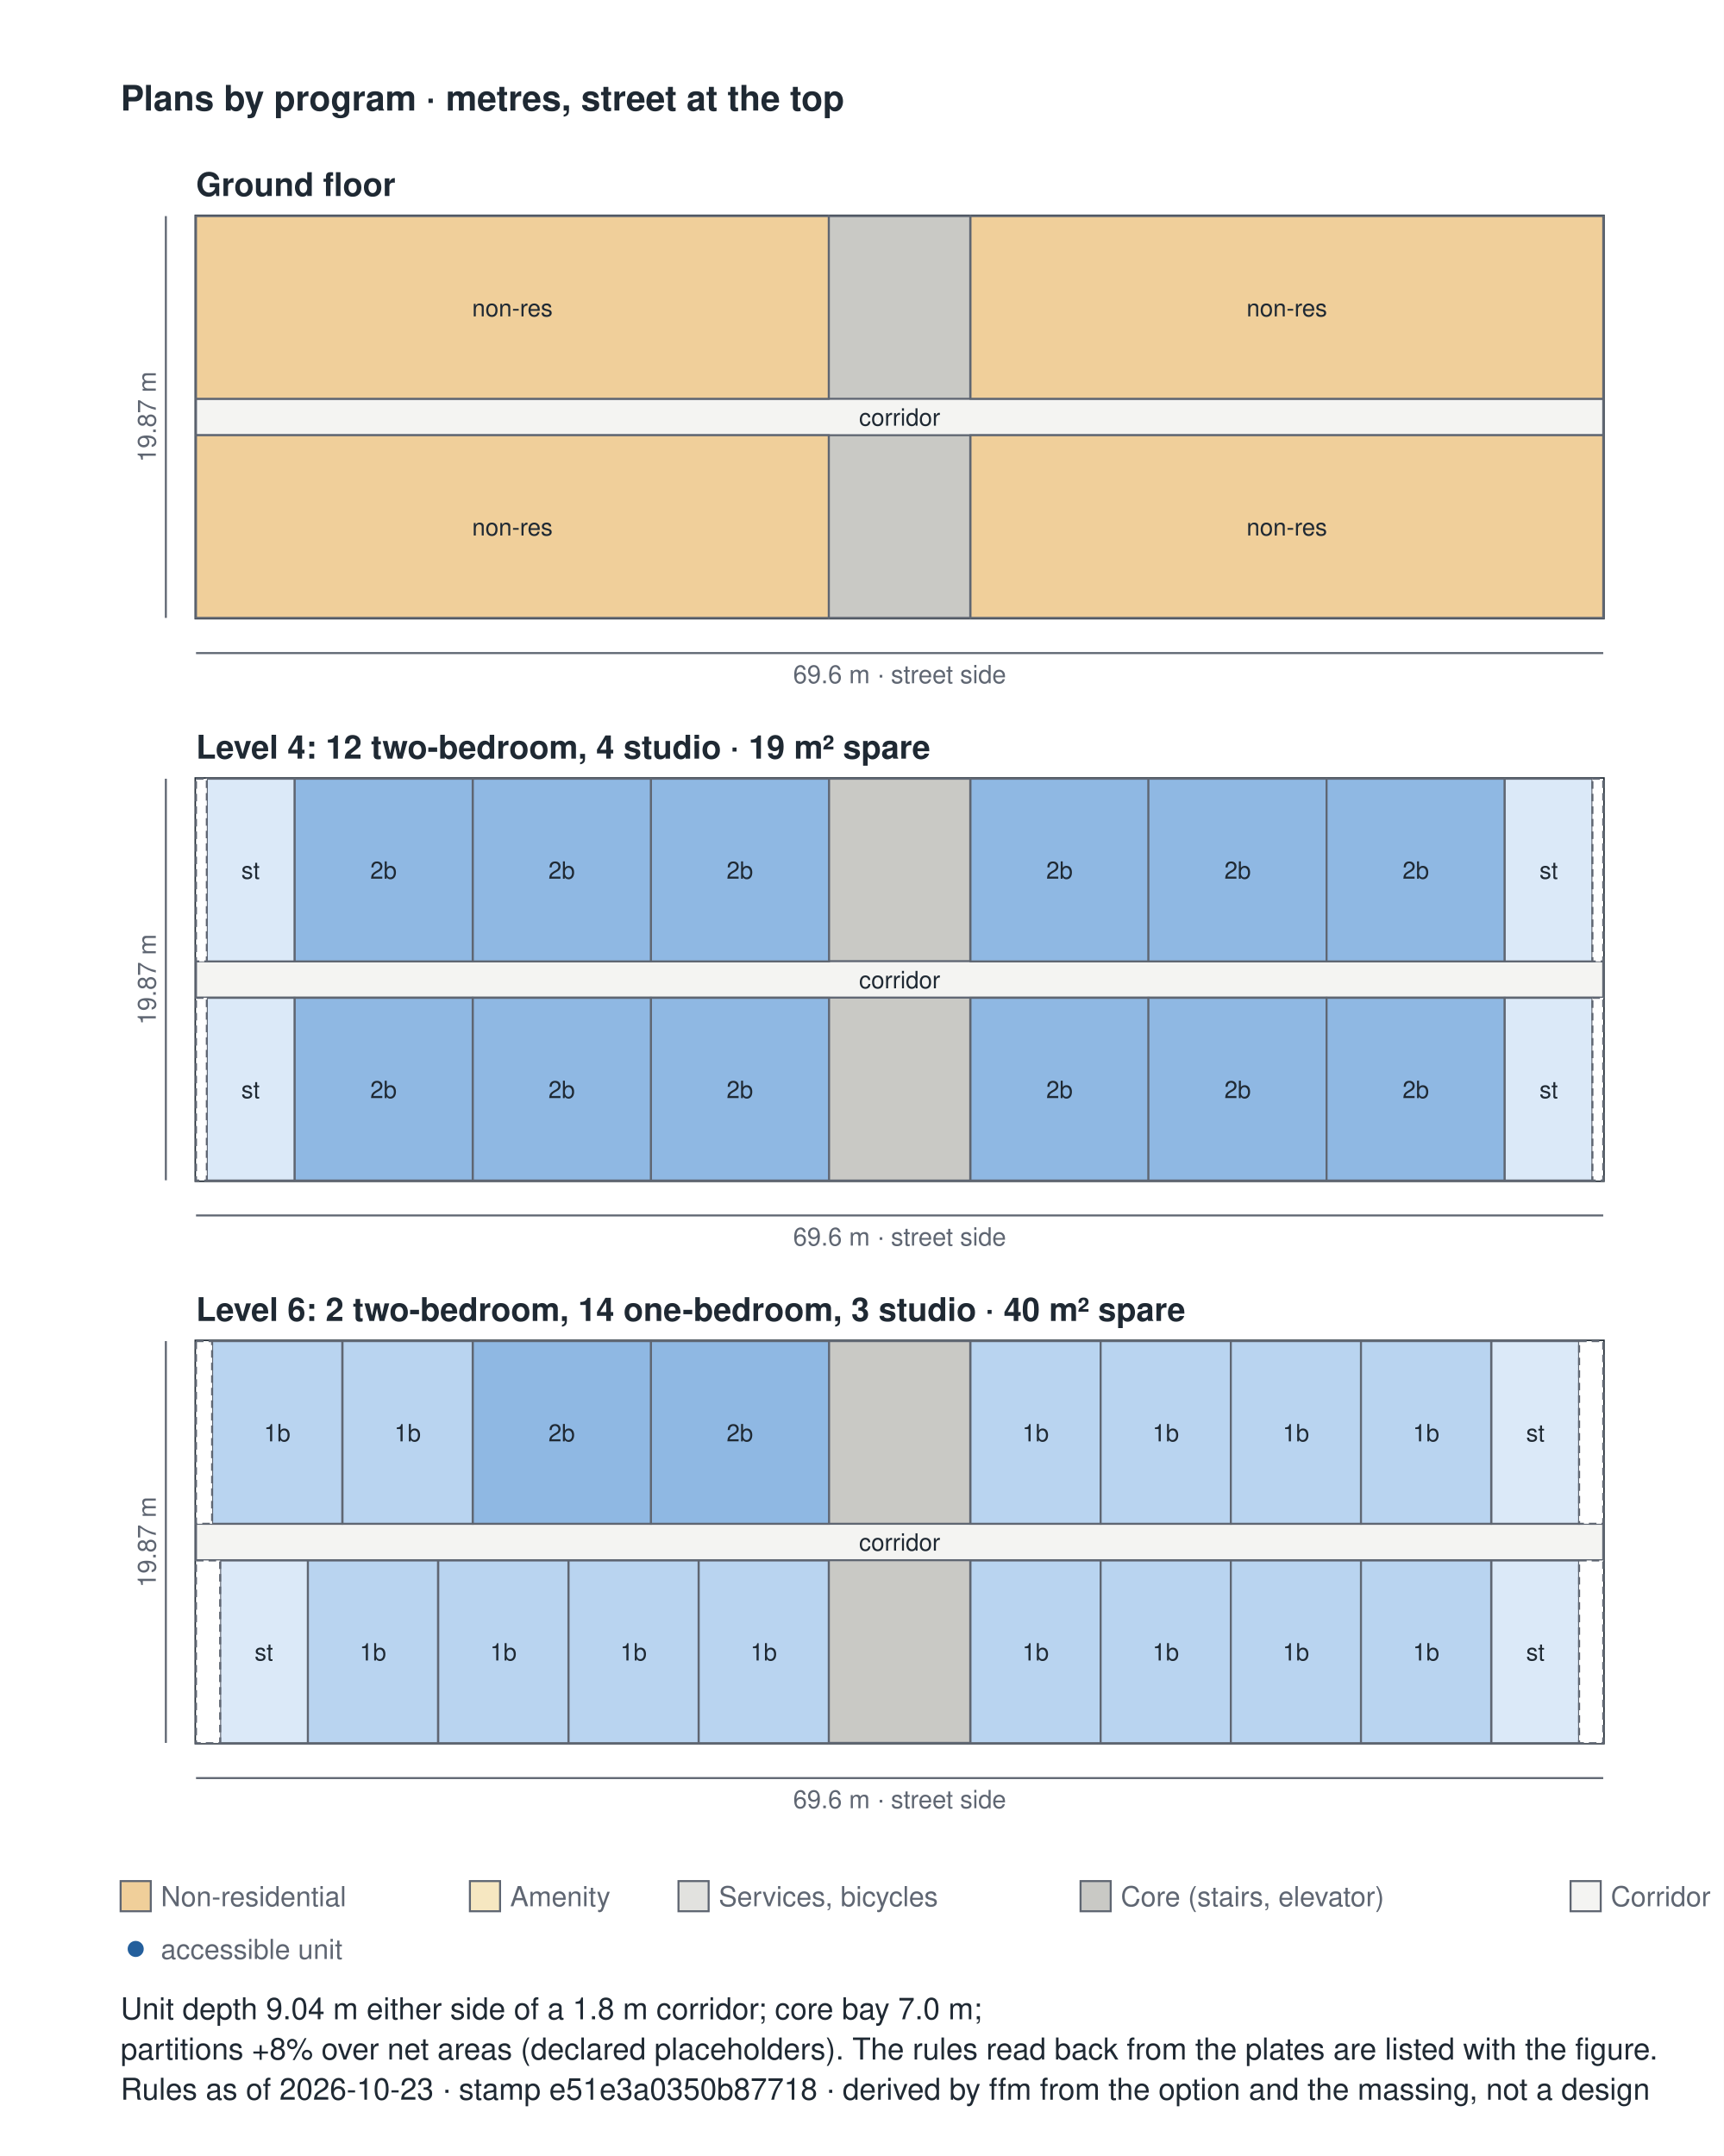
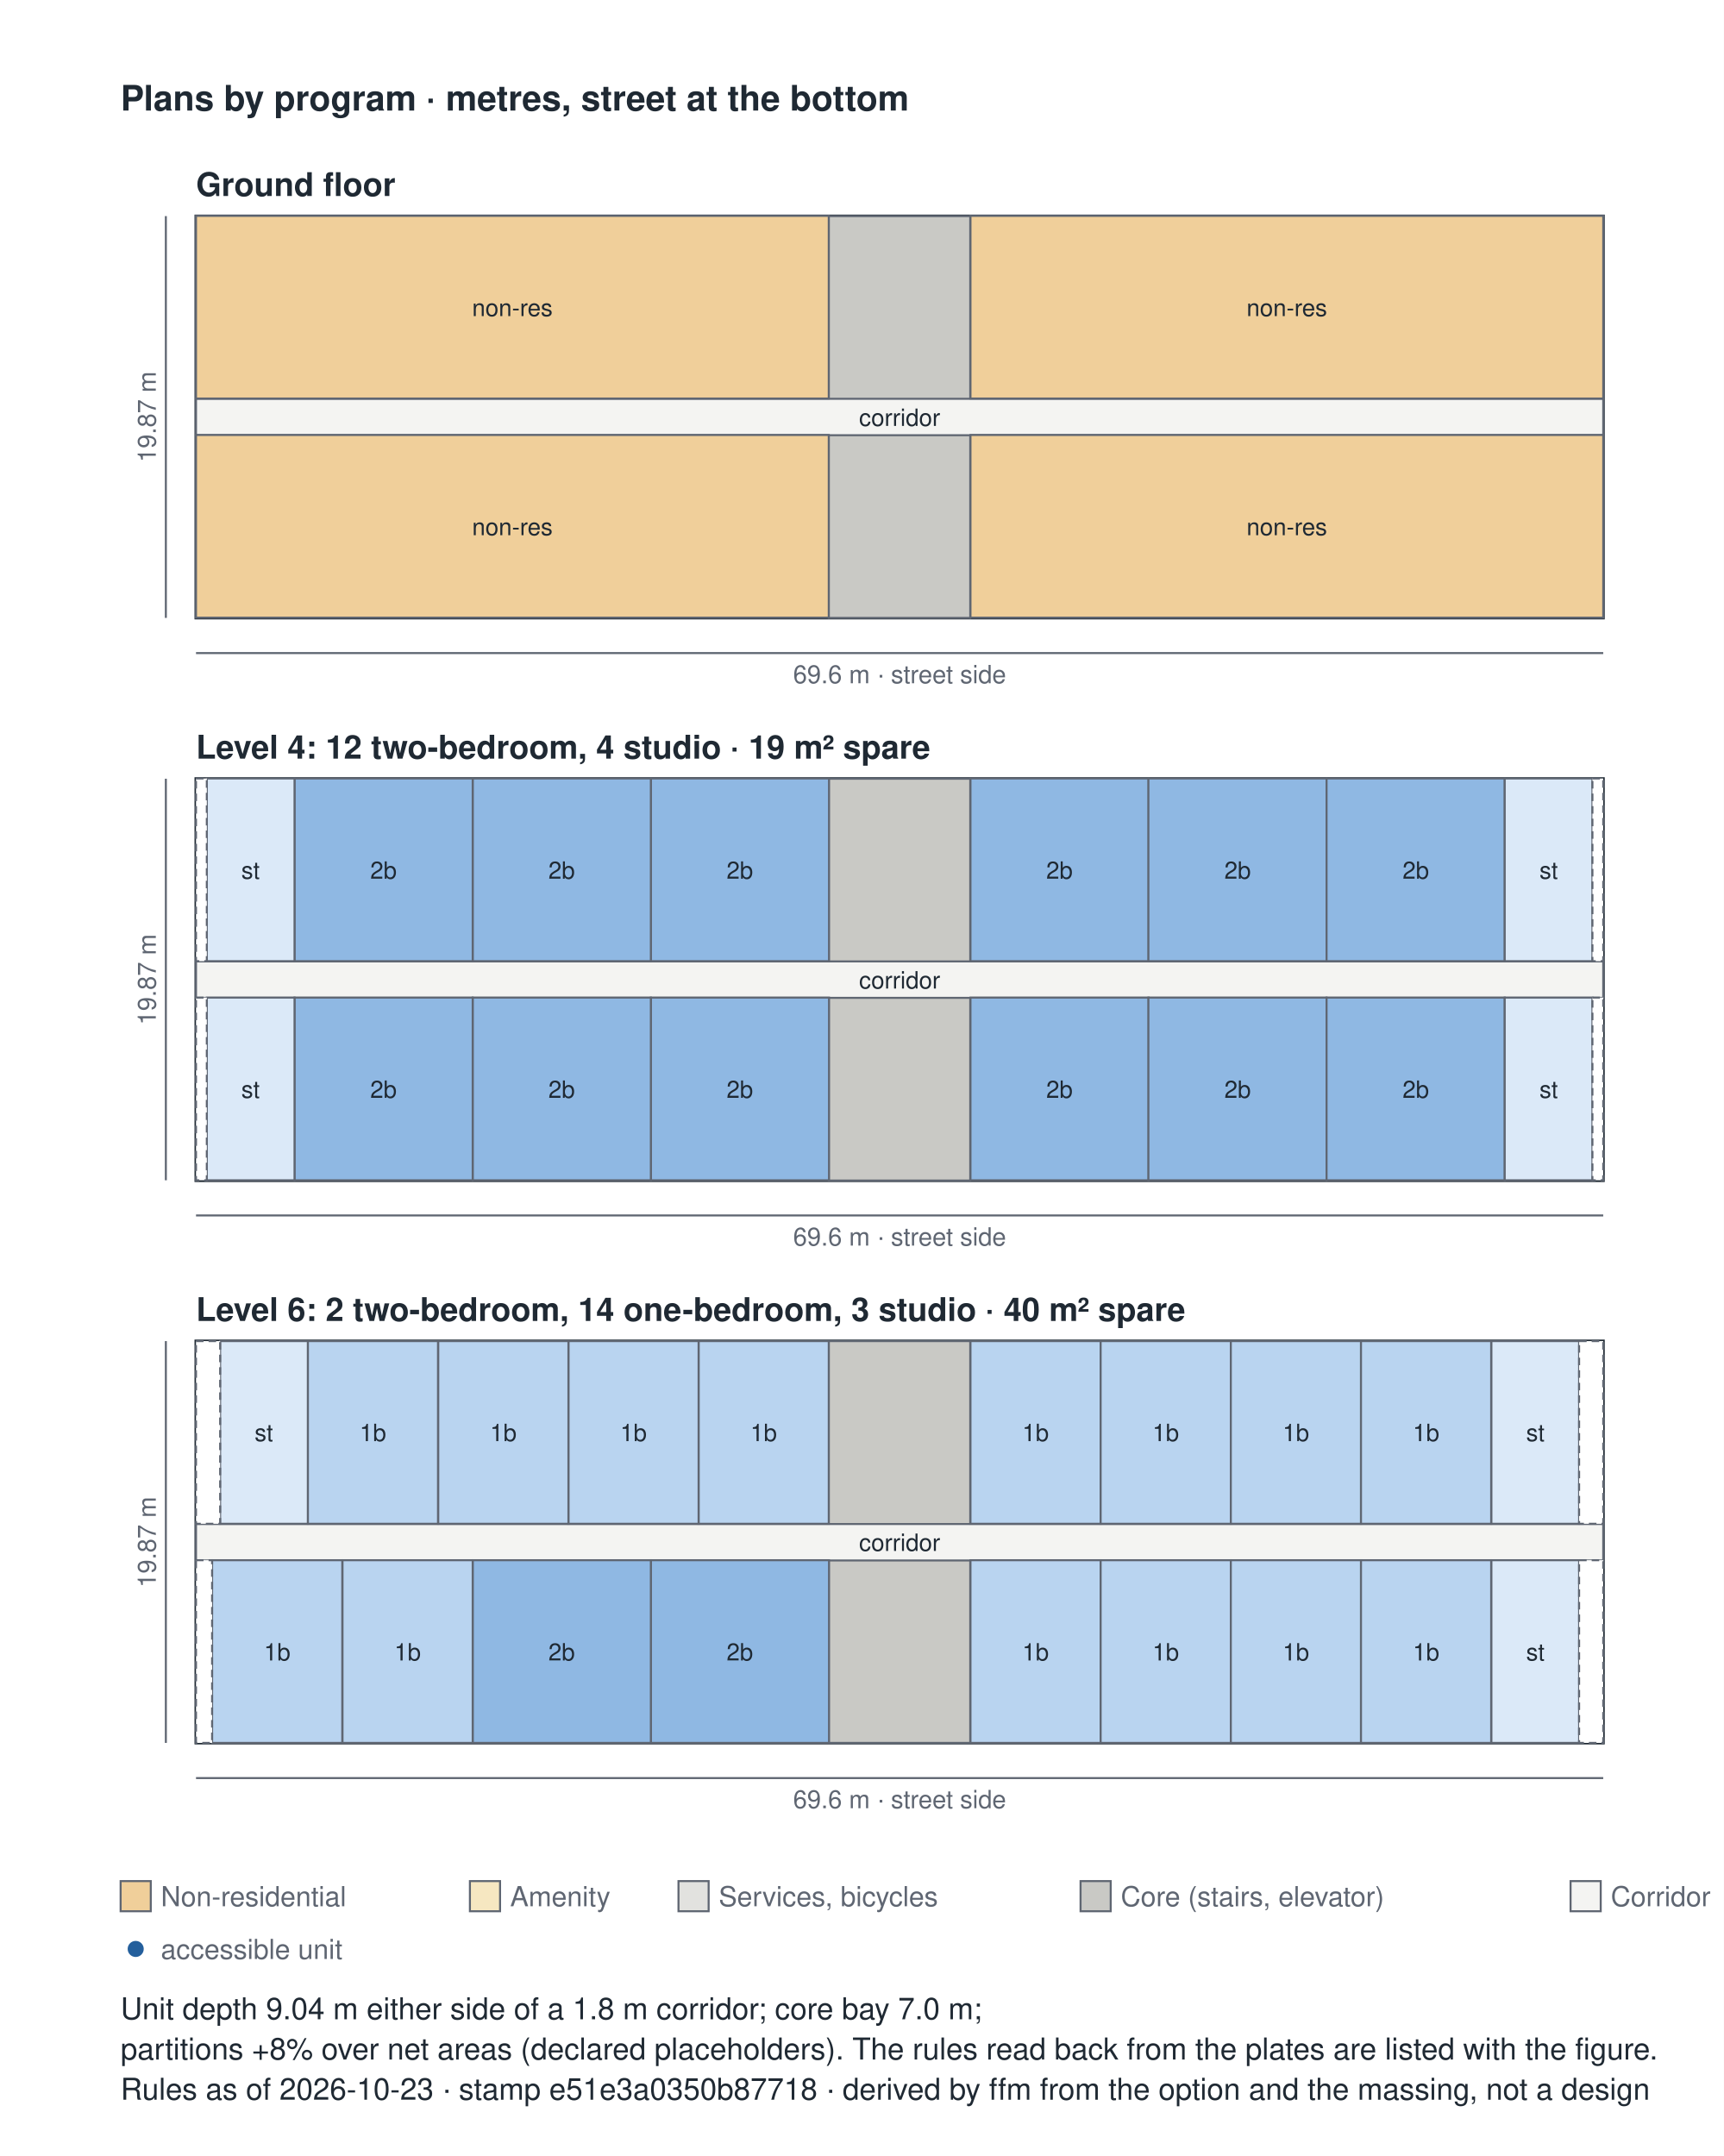
<svg xmlns="http://www.w3.org/2000/svg" width="686" height="858" viewBox="0 0 686 858" font-family="IBM Plex Sans, Helvetica, Arial, sans-serif" font-size="12" fill="#1f2933" role="img" aria-label="Floor plans by program">
  <rect width="100%" height="100%" fill="#ffffff" />
-   <text x="48" y="44" font-size="14" font-weight="600">Plans by program · metres, street at the top</text>
+   <text x="48" y="44" font-size="14" font-weight="600">Plans by program · metres, street at the bottom</text>
  <text x="78.0" y="78.0" font-size="13" font-weight="600">Ground floor</text>
  <rect x="78.0" y="86.0" width="560.0" height="159.9" fill="#f4f4f2" stroke="#1f2933" stroke-width="1.2" />
  <rect x="329.8" y="86.0" width="56.3" height="159.9" fill="#c9c9c5" stroke="#5f6672" stroke-width="0.8" />
  <text x="358.0" y="169.4" font-size="9.5" text-anchor="middle" fill="#1f2933">core</text>
  <rect x="78.0" y="158.7" width="560.0" height="14.5" fill="#f4f4f2" stroke="#5f6672" stroke-width="0.8" />
-   <text x="358.0" y="169.4" font-size="9.5" text-anchor="middle" fill="#1f2933">corridor</text>
-   <rect x="78.0" y="86.0" width="251.8" height="72.7" fill="#f0cf9a" stroke="#5f6672" stroke-width="0.8" />
-   <text x="203.9" y="125.9" font-size="9.5" text-anchor="middle" fill="#1f2933">non-res</text>
-   <rect x="386.2" y="86.0" width="251.8" height="72.7" fill="#f0cf9a" stroke="#5f6672" stroke-width="0.8" />
-   <text x="512.1" y="125.9" font-size="9.5" text-anchor="middle" fill="#1f2933">non-res</text>
-   <rect x="78.0" y="173.2" width="251.8" height="72.7" fill="#f0cf9a" stroke="#5f6672" stroke-width="0.8" />
-   <text x="203.9" y="213.1" font-size="9.5" text-anchor="middle" fill="#1f2933">non-res</text>
-   <rect x="386.2" y="173.2" width="251.8" height="72.7" fill="#f0cf9a" stroke="#5f6672" stroke-width="0.8" />
-   <text x="512.1" y="213.1" font-size="9.5" text-anchor="middle" fill="#1f2933">non-res</text>
+   <text x="358.0" y="169.5" font-size="9.5" text-anchor="middle" fill="#1f2933">corridor</text>
+   <rect x="78.0" y="173.1" width="251.8" height="72.7" fill="#f0cf9a" stroke="#5f6672" stroke-width="0.8" />
+   <text x="203.9" y="213.0" font-size="9.5" text-anchor="middle" fill="#1f2933">non-res</text>
+   <rect x="386.2" y="173.1" width="251.8" height="72.7" fill="#f0cf9a" stroke="#5f6672" stroke-width="0.8" />
+   <text x="512.1" y="213.0" font-size="9.5" text-anchor="middle" fill="#1f2933">non-res</text>
+   <rect x="78.0" y="85.9" width="251.8" height="72.7" fill="#f0cf9a" stroke="#5f6672" stroke-width="0.8" />
+   <text x="203.9" y="125.8" font-size="9.5" text-anchor="middle" fill="#1f2933">non-res</text>
+   <rect x="386.2" y="85.9" width="251.8" height="72.7" fill="#f0cf9a" stroke="#5f6672" stroke-width="0.8" />
+   <text x="512.1" y="125.8" font-size="9.5" text-anchor="middle" fill="#1f2933">non-res</text>
  <line x1="78.0" y1="259.9" x2="638.0" y2="259.9" stroke="#5f6672" stroke-width="0.8" />
  <text x="358.0" y="271.9" font-size="10" text-anchor="middle" fill="#5f6672">69.6 m · street side</text>
  <line x1="66.0" y1="86.0" x2="66.0" y2="245.9" stroke="#5f6672" stroke-width="0.8" />
  <text x="62.0" y="165.9" font-size="10" text-anchor="middle" fill="#5f6672" transform="rotate(-90 62.0 165.9)">19.87 m</text>
  <text x="78.0" y="301.9" font-size="13" font-weight="600">Level 4: 12 two-bedroom, 4 studio · 19 m² spare</text>
  <rect x="78.0" y="309.9" width="560.0" height="159.9" fill="#f4f4f2" stroke="#1f2933" stroke-width="1.2" />
  <rect x="329.8" y="309.9" width="56.3" height="159.9" fill="#c9c9c5" stroke="#5f6672" stroke-width="0.8" />
  <text x="358.0" y="393.3" font-size="9.5" text-anchor="middle" fill="#1f2933">core</text>
-   <rect x="78.0" y="382.5" width="560.0" height="14.5" fill="#f4f4f2" stroke="#5f6672" stroke-width="0.8" />
-   <text x="358.0" y="393.3" font-size="9.5" text-anchor="middle" fill="#1f2933">corridor</text>
-   <rect x="259.0" y="309.9" width="70.9" height="72.7" fill="#8fb8e3" stroke="#5f6672" stroke-width="0.8" />
+   <rect x="78.0" y="382.6" width="560.0" height="14.5" fill="#f4f4f2" stroke="#5f6672" stroke-width="0.8" />
+   <text x="358.0" y="393.4" font-size="9.5" text-anchor="middle" fill="#1f2933">corridor</text>
+   <rect x="259.0" y="397.0" width="70.9" height="72.7" fill="#8fb8e3" stroke="#5f6672" stroke-width="0.8" />
+   <text x="294.4" y="436.9" font-size="9.5" text-anchor="middle" fill="#1f2933">2b</text>
+   <rect x="188.1" y="397.0" width="70.9" height="72.7" fill="#8fb8e3" stroke="#5f6672" stroke-width="0.8" />
+   <text x="223.5" y="436.9" font-size="9.5" text-anchor="middle" fill="#1f2933">2b</text>
+   <rect x="117.2" y="397.0" width="70.9" height="72.7" fill="#8fb8e3" stroke="#5f6672" stroke-width="0.8" />
+   <text x="152.6" y="436.9" font-size="9.5" text-anchor="middle" fill="#1f2933">2b</text>
+   <rect x="386.2" y="397.0" width="70.9" height="72.7" fill="#8fb8e3" stroke="#5f6672" stroke-width="0.8" />
+   <text x="421.6" y="436.9" font-size="9.5" text-anchor="middle" fill="#1f2933">2b</text>
+   <rect x="457.0" y="397.0" width="70.9" height="72.7" fill="#8fb8e3" stroke="#5f6672" stroke-width="0.8" />
+   <text x="492.5" y="436.9" font-size="9.5" text-anchor="middle" fill="#1f2933">2b</text>
+   <rect x="527.9" y="397.0" width="70.9" height="72.7" fill="#8fb8e3" stroke="#5f6672" stroke-width="0.8" />
+   <text x="563.4" y="436.9" font-size="9.5" text-anchor="middle" fill="#1f2933">2b</text>
+   <rect x="259.0" y="309.8" width="70.9" height="72.7" fill="#8fb8e3" stroke="#5f6672" stroke-width="0.8" />
  <text x="294.4" y="349.7" font-size="9.5" text-anchor="middle" fill="#1f2933">2b</text>
-   <rect x="188.1" y="309.9" width="70.9" height="72.7" fill="#8fb8e3" stroke="#5f6672" stroke-width="0.8" />
+   <rect x="188.1" y="309.8" width="70.9" height="72.7" fill="#8fb8e3" stroke="#5f6672" stroke-width="0.8" />
  <text x="223.5" y="349.7" font-size="9.5" text-anchor="middle" fill="#1f2933">2b</text>
-   <rect x="117.2" y="309.9" width="70.9" height="72.7" fill="#8fb8e3" stroke="#5f6672" stroke-width="0.8" />
+   <rect x="117.2" y="309.8" width="70.9" height="72.7" fill="#8fb8e3" stroke="#5f6672" stroke-width="0.8" />
  <text x="152.6" y="349.7" font-size="9.5" text-anchor="middle" fill="#1f2933">2b</text>
-   <rect x="386.2" y="309.9" width="70.9" height="72.7" fill="#8fb8e3" stroke="#5f6672" stroke-width="0.8" />
+   <rect x="386.2" y="309.8" width="70.9" height="72.7" fill="#8fb8e3" stroke="#5f6672" stroke-width="0.8" />
  <text x="421.6" y="349.7" font-size="9.5" text-anchor="middle" fill="#1f2933">2b</text>
-   <rect x="457.0" y="309.9" width="70.9" height="72.7" fill="#8fb8e3" stroke="#5f6672" stroke-width="0.8" />
+   <rect x="457.0" y="309.8" width="70.9" height="72.7" fill="#8fb8e3" stroke="#5f6672" stroke-width="0.8" />
  <text x="492.5" y="349.7" font-size="9.5" text-anchor="middle" fill="#1f2933">2b</text>
-   <rect x="527.9" y="309.9" width="70.9" height="72.7" fill="#8fb8e3" stroke="#5f6672" stroke-width="0.8" />
+   <rect x="527.9" y="309.8" width="70.9" height="72.7" fill="#8fb8e3" stroke="#5f6672" stroke-width="0.8" />
  <text x="563.4" y="349.7" font-size="9.5" text-anchor="middle" fill="#1f2933">2b</text>
-   <rect x="259.0" y="397.1" width="70.9" height="72.7" fill="#8fb8e3" stroke="#5f6672" stroke-width="0.8" />
-   <text x="294.4" y="437.0" font-size="9.5" text-anchor="middle" fill="#1f2933">2b</text>
-   <rect x="188.1" y="397.1" width="70.9" height="72.7" fill="#8fb8e3" stroke="#5f6672" stroke-width="0.8" />
-   <text x="223.5" y="437.0" font-size="9.5" text-anchor="middle" fill="#1f2933">2b</text>
-   <rect x="117.2" y="397.1" width="70.9" height="72.7" fill="#8fb8e3" stroke="#5f6672" stroke-width="0.8" />
-   <text x="152.6" y="437.0" font-size="9.5" text-anchor="middle" fill="#1f2933">2b</text>
-   <rect x="386.2" y="397.1" width="70.9" height="72.7" fill="#8fb8e3" stroke="#5f6672" stroke-width="0.8" />
-   <text x="421.6" y="437.0" font-size="9.5" text-anchor="middle" fill="#1f2933">2b</text>
-   <rect x="457.0" y="397.1" width="70.9" height="72.7" fill="#8fb8e3" stroke="#5f6672" stroke-width="0.8" />
-   <text x="492.5" y="437.0" font-size="9.5" text-anchor="middle" fill="#1f2933">2b</text>
-   <rect x="527.9" y="397.1" width="70.9" height="72.7" fill="#8fb8e3" stroke="#5f6672" stroke-width="0.8" />
-   <text x="563.4" y="437.0" font-size="9.5" text-anchor="middle" fill="#1f2933">2b</text>
-   <rect x="82.3" y="309.9" width="34.9" height="72.7" fill="#dbe9f8" stroke="#5f6672" stroke-width="0.8" />
+   <rect x="82.3" y="397.0" width="34.9" height="72.7" fill="#dbe9f8" stroke="#5f6672" stroke-width="0.8" />
+   <text x="99.7" y="436.9" font-size="9.5" text-anchor="middle" fill="#1f2933">st</text>
+   <rect x="598.8" y="397.0" width="34.9" height="72.7" fill="#dbe9f8" stroke="#5f6672" stroke-width="0.8" />
+   <text x="616.3" y="436.9" font-size="9.5" text-anchor="middle" fill="#1f2933">st</text>
+   <rect x="82.3" y="309.8" width="34.9" height="72.7" fill="#dbe9f8" stroke="#5f6672" stroke-width="0.8" />
  <text x="99.7" y="349.7" font-size="9.5" text-anchor="middle" fill="#1f2933">st</text>
-   <rect x="598.8" y="309.9" width="34.9" height="72.7" fill="#dbe9f8" stroke="#5f6672" stroke-width="0.8" />
+   <rect x="598.8" y="309.8" width="34.9" height="72.7" fill="#dbe9f8" stroke="#5f6672" stroke-width="0.8" />
  <text x="616.3" y="349.7" font-size="9.5" text-anchor="middle" fill="#1f2933">st</text>
-   <rect x="82.3" y="397.1" width="34.9" height="72.7" fill="#dbe9f8" stroke="#5f6672" stroke-width="0.8" />
-   <text x="99.7" y="437.0" font-size="9.5" text-anchor="middle" fill="#1f2933">st</text>
-   <rect x="598.8" y="397.1" width="34.9" height="72.7" fill="#dbe9f8" stroke="#5f6672" stroke-width="0.8" />
-   <text x="616.3" y="437.0" font-size="9.5" text-anchor="middle" fill="#1f2933">st</text>
-   <rect x="78.0" y="309.9" width="4.3" height="72.7" fill="#ffffff" stroke="#5f6672" stroke-width="0.8" stroke-dasharray="3 2" />
-   <rect x="633.7" y="309.9" width="4.3" height="72.7" fill="#ffffff" stroke="#5f6672" stroke-width="0.8" stroke-dasharray="3 2" />
-   <rect x="78.0" y="397.1" width="4.3" height="72.7" fill="#ffffff" stroke="#5f6672" stroke-width="0.8" stroke-dasharray="3 2" />
-   <rect x="633.7" y="397.1" width="4.3" height="72.7" fill="#ffffff" stroke="#5f6672" stroke-width="0.8" stroke-dasharray="3 2" />
+   <rect x="78.0" y="397.0" width="4.3" height="72.7" fill="#ffffff" stroke="#5f6672" stroke-width="0.8" stroke-dasharray="3 2" />
+   <rect x="633.7" y="397.0" width="4.3" height="72.7" fill="#ffffff" stroke="#5f6672" stroke-width="0.8" stroke-dasharray="3 2" />
+   <rect x="78.0" y="309.8" width="4.3" height="72.7" fill="#ffffff" stroke="#5f6672" stroke-width="0.8" stroke-dasharray="3 2" />
+   <rect x="633.7" y="309.8" width="4.3" height="72.7" fill="#ffffff" stroke="#5f6672" stroke-width="0.8" stroke-dasharray="3 2" />
  <line x1="78.0" y1="483.7" x2="638.0" y2="483.7" stroke="#5f6672" stroke-width="0.8" />
  <text x="358.0" y="495.7" font-size="10" text-anchor="middle" fill="#5f6672">69.6 m · street side</text>
  <line x1="66.0" y1="309.9" x2="66.0" y2="469.7" stroke="#5f6672" stroke-width="0.8" />
  <text x="62.0" y="389.8" font-size="10" text-anchor="middle" fill="#5f6672" transform="rotate(-90 62.0 389.8)">19.87 m</text>
  <text x="78.0" y="525.7" font-size="13" font-weight="600">Level 6: 2 two-bedroom, 14 one-bedroom, 3 studio · 40 m² spare</text>
  <rect x="78.0" y="533.7" width="560.0" height="159.9" fill="#f4f4f2" stroke="#1f2933" stroke-width="1.2" />
  <rect x="329.8" y="533.7" width="56.3" height="159.9" fill="#c9c9c5" stroke="#5f6672" stroke-width="0.8" />
  <text x="358.0" y="617.2" font-size="9.5" text-anchor="middle" fill="#1f2933">core</text>
-   <rect x="78.0" y="606.4" width="560.0" height="14.5" fill="#f4f4f2" stroke="#5f6672" stroke-width="0.8" />
-   <text x="358.0" y="617.1" font-size="9.5" text-anchor="middle" fill="#1f2933">corridor</text>
-   <rect x="259.0" y="533.7" width="70.9" height="72.7" fill="#8fb8e3" stroke="#5f6672" stroke-width="0.8" />
-   <text x="294.4" y="573.6" font-size="9.5" text-anchor="middle" fill="#1f2933">2b</text>
-   <rect x="188.1" y="533.7" width="70.9" height="72.7" fill="#8fb8e3" stroke="#5f6672" stroke-width="0.8" />
-   <text x="223.5" y="573.6" font-size="9.5" text-anchor="middle" fill="#1f2933">2b</text>
-   <rect x="136.3" y="533.7" width="51.8" height="72.7" fill="#b9d4f0" stroke="#5f6672" stroke-width="0.8" />
-   <text x="162.2" y="573.6" font-size="9.5" text-anchor="middle" fill="#1f2933">1b</text>
-   <rect x="84.4" y="533.7" width="51.8" height="72.7" fill="#b9d4f0" stroke="#5f6672" stroke-width="0.8" />
-   <text x="110.3" y="573.6" font-size="9.5" text-anchor="middle" fill="#1f2933">1b</text>
+   <rect x="78.0" y="606.5" width="560.0" height="14.5" fill="#f4f4f2" stroke="#5f6672" stroke-width="0.8" />
+   <text x="358.0" y="617.2" font-size="9.5" text-anchor="middle" fill="#1f2933">corridor</text>
+   <rect x="259.0" y="620.9" width="70.9" height="72.7" fill="#8fb8e3" stroke="#5f6672" stroke-width="0.8" />
+   <text x="294.4" y="660.8" font-size="9.5" text-anchor="middle" fill="#1f2933">2b</text>
+   <rect x="188.1" y="620.9" width="70.9" height="72.7" fill="#8fb8e3" stroke="#5f6672" stroke-width="0.8" />
+   <text x="223.5" y="660.8" font-size="9.5" text-anchor="middle" fill="#1f2933">2b</text>
+   <rect x="136.3" y="620.9" width="51.8" height="72.7" fill="#b9d4f0" stroke="#5f6672" stroke-width="0.8" />
+   <text x="162.2" y="660.8" font-size="9.5" text-anchor="middle" fill="#1f2933">1b</text>
+   <rect x="84.4" y="620.9" width="51.8" height="72.7" fill="#b9d4f0" stroke="#5f6672" stroke-width="0.8" />
+   <text x="110.3" y="660.8" font-size="9.5" text-anchor="middle" fill="#1f2933">1b</text>
+   <rect x="386.2" y="620.9" width="51.8" height="72.7" fill="#b9d4f0" stroke="#5f6672" stroke-width="0.8" />
+   <text x="412.1" y="660.8" font-size="9.5" text-anchor="middle" fill="#1f2933">1b</text>
+   <rect x="438.0" y="620.9" width="51.8" height="72.7" fill="#b9d4f0" stroke="#5f6672" stroke-width="0.8" />
+   <text x="463.9" y="660.8" font-size="9.5" text-anchor="middle" fill="#1f2933">1b</text>
+   <rect x="489.8" y="620.9" width="51.8" height="72.7" fill="#b9d4f0" stroke="#5f6672" stroke-width="0.8" />
+   <text x="515.7" y="660.8" font-size="9.5" text-anchor="middle" fill="#1f2933">1b</text>
+   <rect x="541.6" y="620.9" width="51.8" height="72.7" fill="#b9d4f0" stroke="#5f6672" stroke-width="0.8" />
+   <text x="567.5" y="660.8" font-size="9.5" text-anchor="middle" fill="#1f2933">1b</text>
+   <rect x="278.0" y="533.7" width="51.8" height="72.7" fill="#b9d4f0" stroke="#5f6672" stroke-width="0.8" />
+   <text x="303.9" y="573.5" font-size="9.5" text-anchor="middle" fill="#1f2933">1b</text>
+   <rect x="226.2" y="533.7" width="51.8" height="72.7" fill="#b9d4f0" stroke="#5f6672" stroke-width="0.8" />
+   <text x="252.1" y="573.5" font-size="9.5" text-anchor="middle" fill="#1f2933">1b</text>
+   <rect x="174.4" y="533.7" width="51.8" height="72.7" fill="#b9d4f0" stroke="#5f6672" stroke-width="0.8" />
+   <text x="200.3" y="573.5" font-size="9.5" text-anchor="middle" fill="#1f2933">1b</text>
+   <rect x="122.5" y="533.7" width="51.8" height="72.7" fill="#b9d4f0" stroke="#5f6672" stroke-width="0.8" />
+   <text x="148.4" y="573.5" font-size="9.5" text-anchor="middle" fill="#1f2933">1b</text>
  <rect x="386.2" y="533.7" width="51.8" height="72.7" fill="#b9d4f0" stroke="#5f6672" stroke-width="0.8" />
-   <text x="412.1" y="573.6" font-size="9.5" text-anchor="middle" fill="#1f2933">1b</text>
+   <text x="412.1" y="573.5" font-size="9.5" text-anchor="middle" fill="#1f2933">1b</text>
  <rect x="438.0" y="533.7" width="51.8" height="72.7" fill="#b9d4f0" stroke="#5f6672" stroke-width="0.8" />
-   <text x="463.9" y="573.6" font-size="9.5" text-anchor="middle" fill="#1f2933">1b</text>
+   <text x="463.9" y="573.5" font-size="9.5" text-anchor="middle" fill="#1f2933">1b</text>
  <rect x="489.8" y="533.7" width="51.8" height="72.7" fill="#b9d4f0" stroke="#5f6672" stroke-width="0.8" />
-   <text x="515.7" y="573.6" font-size="9.5" text-anchor="middle" fill="#1f2933">1b</text>
+   <text x="515.7" y="573.5" font-size="9.5" text-anchor="middle" fill="#1f2933">1b</text>
  <rect x="541.6" y="533.7" width="51.8" height="72.7" fill="#b9d4f0" stroke="#5f6672" stroke-width="0.8" />
-   <text x="567.5" y="573.6" font-size="9.5" text-anchor="middle" fill="#1f2933">1b</text>
-   <rect x="278.0" y="621.0" width="51.8" height="72.7" fill="#b9d4f0" stroke="#5f6672" stroke-width="0.8" />
-   <text x="303.9" y="660.8" font-size="9.5" text-anchor="middle" fill="#1f2933">1b</text>
-   <rect x="226.2" y="621.0" width="51.8" height="72.7" fill="#b9d4f0" stroke="#5f6672" stroke-width="0.8" />
-   <text x="252.1" y="660.8" font-size="9.5" text-anchor="middle" fill="#1f2933">1b</text>
-   <rect x="174.4" y="621.0" width="51.8" height="72.7" fill="#b9d4f0" stroke="#5f6672" stroke-width="0.8" />
-   <text x="200.3" y="660.8" font-size="9.5" text-anchor="middle" fill="#1f2933">1b</text>
-   <rect x="122.5" y="621.0" width="51.8" height="72.7" fill="#b9d4f0" stroke="#5f6672" stroke-width="0.8" />
-   <text x="148.4" y="660.8" font-size="9.5" text-anchor="middle" fill="#1f2933">1b</text>
-   <rect x="386.2" y="621.0" width="51.8" height="72.7" fill="#b9d4f0" stroke="#5f6672" stroke-width="0.8" />
-   <text x="412.1" y="660.8" font-size="9.5" text-anchor="middle" fill="#1f2933">1b</text>
-   <rect x="438.0" y="621.0" width="51.8" height="72.7" fill="#b9d4f0" stroke="#5f6672" stroke-width="0.8" />
-   <text x="463.9" y="660.8" font-size="9.5" text-anchor="middle" fill="#1f2933">1b</text>
-   <rect x="489.8" y="621.0" width="51.8" height="72.7" fill="#b9d4f0" stroke="#5f6672" stroke-width="0.8" />
-   <text x="515.7" y="660.8" font-size="9.5" text-anchor="middle" fill="#1f2933">1b</text>
-   <rect x="541.6" y="621.0" width="51.8" height="72.7" fill="#b9d4f0" stroke="#5f6672" stroke-width="0.8" />
-   <text x="567.5" y="660.8" font-size="9.5" text-anchor="middle" fill="#1f2933">1b</text>
+   <text x="567.5" y="573.5" font-size="9.5" text-anchor="middle" fill="#1f2933">1b</text>
+   <rect x="593.5" y="620.9" width="34.9" height="72.7" fill="#dbe9f8" stroke="#5f6672" stroke-width="0.8" />
+   <text x="611.0" y="660.8" font-size="9.5" text-anchor="middle" fill="#1f2933">st</text>
+   <rect x="87.6" y="533.7" width="34.9" height="72.7" fill="#dbe9f8" stroke="#5f6672" stroke-width="0.8" />
+   <text x="105.0" y="573.5" font-size="9.5" text-anchor="middle" fill="#1f2933">st</text>
  <rect x="593.5" y="533.7" width="34.9" height="72.7" fill="#dbe9f8" stroke="#5f6672" stroke-width="0.8" />
-   <text x="611.0" y="573.6" font-size="9.5" text-anchor="middle" fill="#1f2933">st</text>
-   <rect x="87.6" y="621.0" width="34.9" height="72.7" fill="#dbe9f8" stroke="#5f6672" stroke-width="0.8" />
-   <text x="105.0" y="660.8" font-size="9.5" text-anchor="middle" fill="#1f2933">st</text>
-   <rect x="593.5" y="621.0" width="34.9" height="72.7" fill="#dbe9f8" stroke="#5f6672" stroke-width="0.8" />
-   <text x="611.0" y="660.8" font-size="9.5" text-anchor="middle" fill="#1f2933">st</text>
-   <rect x="78.0" y="533.7" width="6.4" height="72.7" fill="#ffffff" stroke="#5f6672" stroke-width="0.8" stroke-dasharray="3 2" />
+   <text x="611.0" y="573.5" font-size="9.5" text-anchor="middle" fill="#1f2933">st</text>
+   <rect x="78.0" y="620.9" width="6.4" height="72.7" fill="#ffffff" stroke="#5f6672" stroke-width="0.8" stroke-dasharray="3 2" />
+   <rect x="628.4" y="620.9" width="9.6" height="72.7" fill="#ffffff" stroke="#5f6672" stroke-width="0.8" stroke-dasharray="3 2" />
+   <rect x="78.0" y="533.7" width="9.6" height="72.7" fill="#ffffff" stroke="#5f6672" stroke-width="0.8" stroke-dasharray="3 2" />
  <rect x="628.4" y="533.7" width="9.6" height="72.7" fill="#ffffff" stroke="#5f6672" stroke-width="0.8" stroke-dasharray="3 2" />
-   <rect x="78.0" y="621.0" width="9.6" height="72.7" fill="#ffffff" stroke="#5f6672" stroke-width="0.8" stroke-dasharray="3 2" />
-   <rect x="628.4" y="621.0" width="9.6" height="72.7" fill="#ffffff" stroke="#5f6672" stroke-width="0.8" stroke-dasharray="3 2" />
  <line x1="78.0" y1="707.6" x2="638.0" y2="707.6" stroke="#5f6672" stroke-width="0.8" />
  <text x="358.0" y="719.6" font-size="10" text-anchor="middle" fill="#5f6672">69.6 m · street side</text>
  <line x1="66.0" y1="533.7" x2="66.0" y2="693.6" stroke="#5f6672" stroke-width="0.8" />
  <text x="62.0" y="613.7" font-size="10" text-anchor="middle" fill="#5f6672" transform="rotate(-90 62.0 613.7)">19.87 m</text>
  <rect x="48.0" y="748.6" width="12" height="12" fill="#f0cf9a" stroke="#5f6672" stroke-width="0.8" />
  <text x="64.0" y="758.6" fill="#5f6672" font-size="11">Non-residential</text>
  <rect x="187.0" y="748.6" width="12" height="12" fill="#f6e7c1" stroke="#5f6672" stroke-width="0.8" />
  <text x="203.0" y="758.6" fill="#5f6672" font-size="11">Amenity</text>
  <rect x="270.0" y="748.6" width="12" height="12" fill="#e2e2df" stroke="#5f6672" stroke-width="0.8" />
  <text x="286.0" y="758.6" fill="#5f6672" font-size="11">Services, bicycles</text>
  <rect x="430.0" y="748.6" width="12" height="12" fill="#c9c9c5" stroke="#5f6672" stroke-width="0.8" />
  <text x="446.0" y="758.6" fill="#5f6672" font-size="11">Core (stairs, elevator)</text>
  <rect x="625.0" y="748.6" width="12" height="12" fill="#f4f4f2" stroke="#5f6672" stroke-width="0.8" />
  <text x="641.0" y="758.6" fill="#5f6672" font-size="11">Corridor</text>
  <rect x="715.0" y="748.6" width="12" height="12" fill="#6b9fd4" stroke="#5f6672" stroke-width="0.8" />
  <text x="731.0" y="758.6" fill="#5f6672" font-size="11">Three-bedroom+</text>
  <rect x="847.0" y="748.6" width="12" height="12" fill="#8fb8e3" stroke="#5f6672" stroke-width="0.8" />
  <text x="863.0" y="758.6" fill="#5f6672" font-size="11">Two-bedroom</text>
  <rect x="958.0" y="748.6" width="12" height="12" fill="#b9d4f0" stroke="#5f6672" stroke-width="0.8" />
  <text x="974.0" y="758.6" fill="#5f6672" font-size="11">One-bedroom</text>
  <rect x="1069.0" y="748.6" width="12" height="12" fill="#dbe9f8" stroke="#5f6672" stroke-width="0.8" />
  <text x="1085.0" y="758.6" fill="#5f6672" font-size="11">Studio</text>
  <rect x="1145.0" y="748.6" width="12" height="12" fill="#ffffff" stroke="#5f6672" stroke-width="0.8" />
  <text x="1161.0" y="758.6" fill="#5f6672" font-size="11">Spare</text>
  <circle cx="54" cy="775.6" r="3.2" fill="#245f9c" />
  <text x="64" y="779.6" font-size="11" fill="#5f6672">accessible unit</text>
  <text x="48.0" y="803.6" fill="#1f2933">Unit depth 9.04 m either side of a 1.8 m corridor; core bay 7.0 m;</text>
  <text x="48.0" y="819.6" fill="#1f2933">partitions +8% over net areas (declared placeholders). The rules read back from the plates are listed with the figure.</text>
  <text x="48.0" y="835.6" fill="#1f2933">Rules as of 2026-10-23 · stamp e51e3a0350b87718 · derived by ffm from the option and the massing, not a design</text>
</svg>
